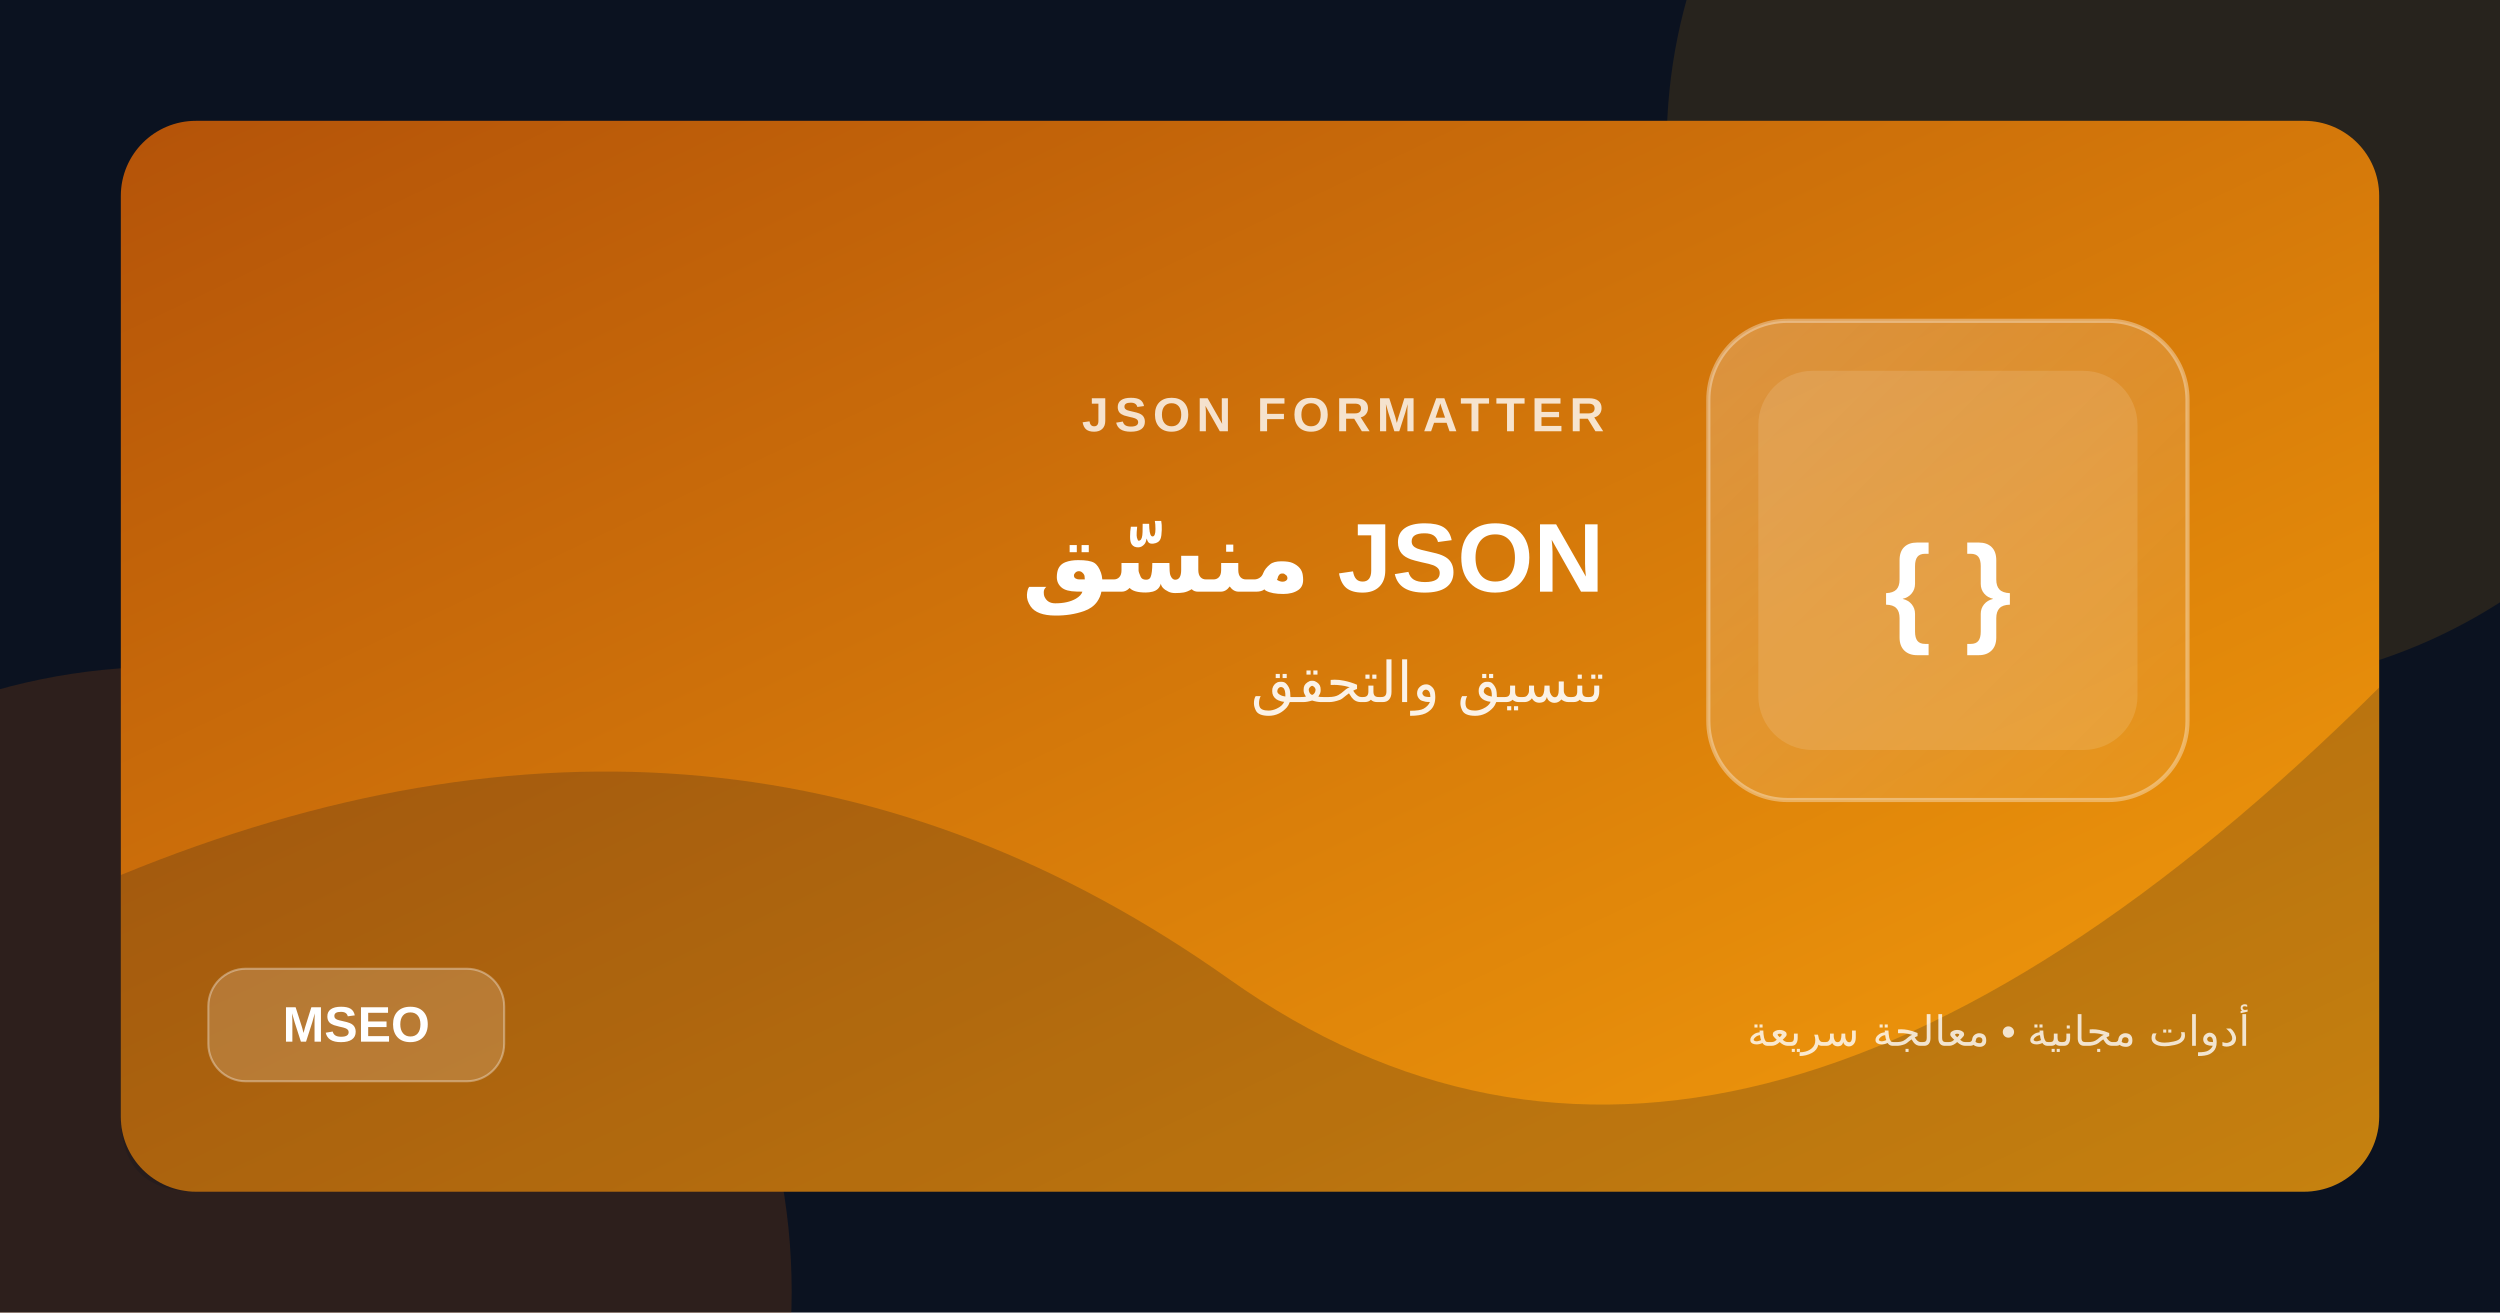
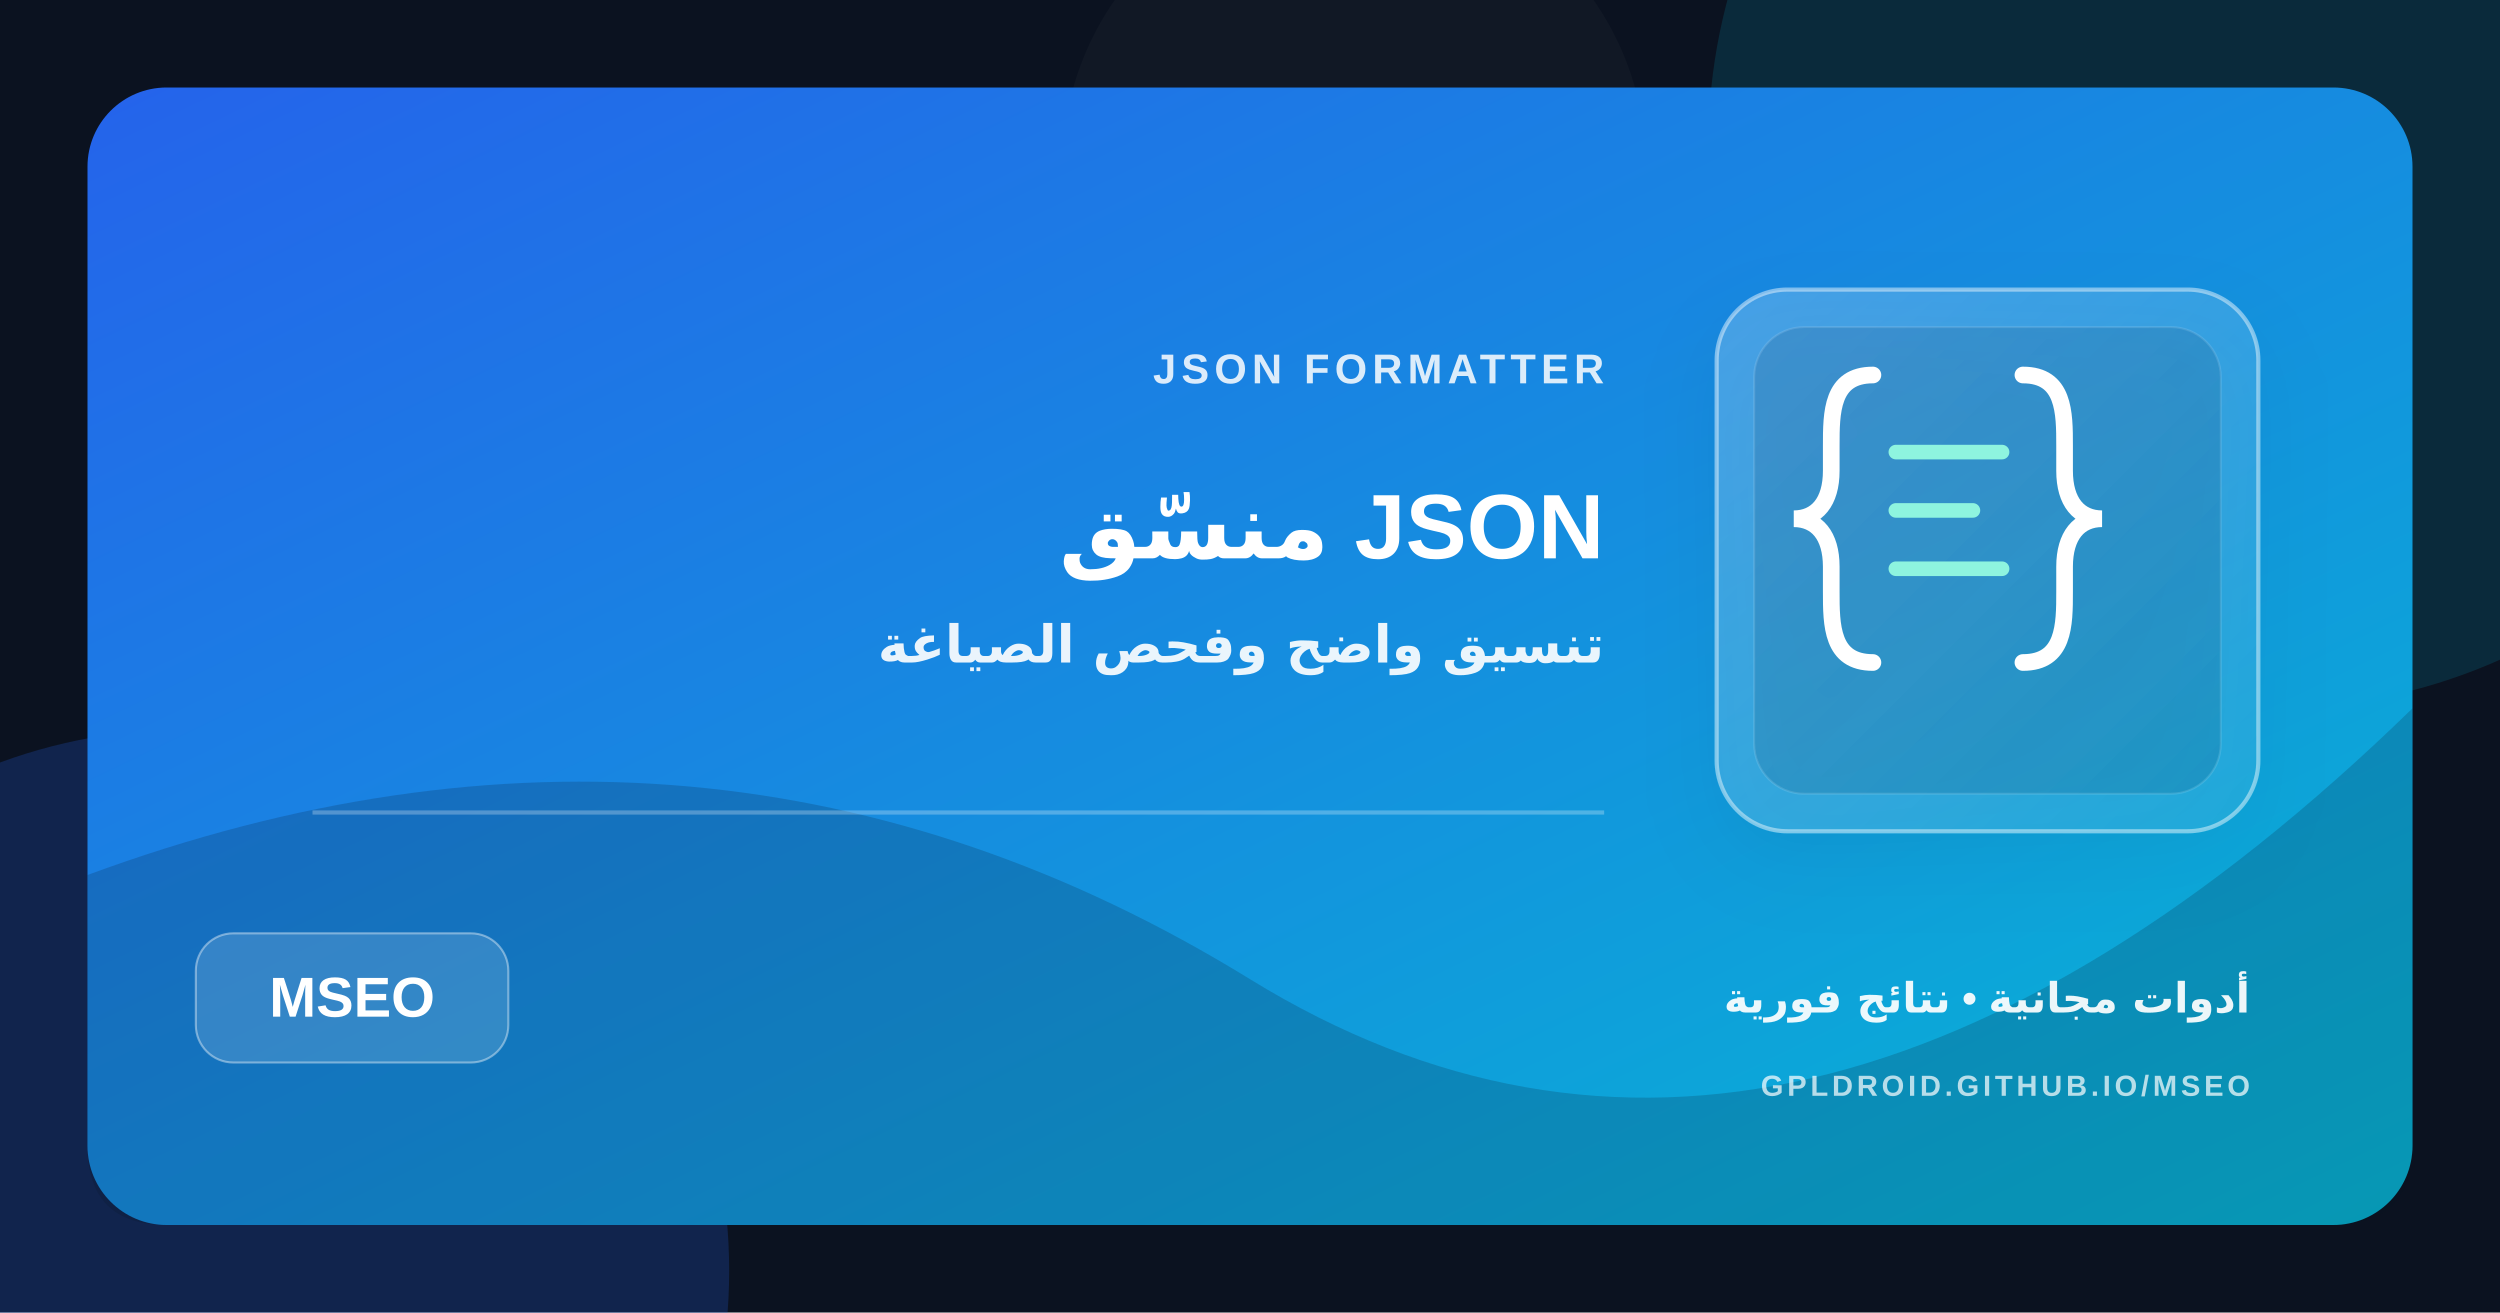
<svg xmlns="http://www.w3.org/2000/svg" width="1200" height="630" viewBox="0 0 1200 630" role="img" aria-labelledby="title desc">
  <defs>
    <linearGradient id="bg" x1="0" y1="0" x2="1" y2="1">
-       <stop offset="0" stop-color="#b45309" />
-       <stop offset="1" stop-color="#f59e0b" />
+       <stop offset="0" stop-color="#2563eb" />
+       <stop offset="1" stop-color="#06b6d4" />
    </linearGradient>
-     <linearGradient id="panel" x1="0" y1="0" x2="1" y2="1">
-       <stop offset="0" stop-color="#ffffff" stop-opacity=".22" />
-       <stop offset="1" stop-color="#ffffff" stop-opacity=".06" />
+     <linearGradient id="glass" x1="0" y1="0" x2="1" y2="1">
+       <stop offset="0" stop-color="#fff" stop-opacity=".2" />
+       <stop offset="1" stop-color="#fff" stop-opacity=".06" />
    </linearGradient>
+     <filter id="shadow" x="-30%" y="-30%" width="160%" height="170%">
+       <feDropShadow dx="0" dy="16" stdDeviation="18" flood-color="#020617" flood-opacity=".26" />
+     </filter>
  </defs>
  <rect width="1200" height="630" fill="#0b1220" />
-   <circle cx="1060" cy="70" r="260" fill="#f59e0b" opacity=".12" />
-   <circle cx="80" cy="620" r="300" fill="#b45309" opacity=".2" />
-   <rect x="58" y="58" width="1084" height="514" rx="36" fill="url(#bg)" />
-   <path d="M58 420 Q350 300 590 470 T1142 330 V536 Q1142 572 1106 572 H94 Q58 572 58 536Z" fill="#08111f" opacity=".2" />
-   <rect x="820" y="154" width="230" height="230" rx="38" fill="url(#panel)" stroke="#fff" stroke-opacity=".35" stroke-width="2" />
-   <rect x="844" y="178" width="182" height="182" rx="26" fill="#fff" fill-opacity=".12" />
-   <text x="935" y="286" text-anchor="middle" dominant-baseline="middle" font-family="Cairo,Arial,sans-serif" font-size="58" font-weight="800" fill="#fff">{ }</text>
-   <text x="770" y="207" text-anchor="end" font-family="Cairo,Arial,sans-serif" font-size="23" font-weight="700" letter-spacing="3" fill="#fff" opacity=".8">JSON FORMATTER</text>
-   <text x="770" y="284" text-anchor="end" font-family="Cairo,Arial,sans-serif" font-size="47" font-weight="800" fill="#fff">منسّق JSON</text>
-   <text x="770" y="337" text-anchor="end" font-family="Cairo,Arial,sans-serif" font-size="27" font-weight="500" fill="#fff" opacity=".9">تنسيق والتحقق</text>
-   <rect x="100" y="465" width="142" height="54" rx="18" fill="#fff" fill-opacity=".16" stroke="#fff" stroke-opacity=".35" />
-   <text x="171" y="500" text-anchor="middle" font-family="Arial,sans-serif" font-size="24" font-weight="800" fill="#fff">MSEO</text>
-   <text x="1080" y="502" text-anchor="end" font-family="Cairo,Arial,sans-serif" font-size="20" fill="#fff" opacity=".8">أدوات مجانية • معالجة سريعة</text>
+   <circle cx="1090" cy="70" r="270" fill="#06b6d4" opacity=".15" />
+   <circle cx="90" cy="610" r="260" fill="#2563eb" opacity=".22" />
+   <circle cx="650" cy="80" r="140" fill="#fff" opacity=".025" />
+   <rect x="42" y="42" width="1116" height="546" rx="38" fill="url(#bg)" />
+   <path d="M42 420Q340 310 600 470T1158 340V550Q1158 588 1120 588H80Q42 588 42 550Z" fill="#06101f" opacity=".18" />
+   <g filter="url(#shadow)">
+     <rect x="824" y="139" width="260" height="260" rx="34" fill="url(#glass)" stroke="#fff" stroke-opacity=".45" stroke-width="2" />
+     <rect x="842" y="157" width="224" height="224" rx="24" fill="#07111f" fill-opacity=".1" stroke="#fff" stroke-opacity=".12" />
+   </g>
+   <g>
+     <path d="M899 180c-20 0-20 18-20 34v12c0 15-7 23-18 23 11 0 18 8 18 23v12c0 16 0 34 20 34M971 180c20 0 20 18 20 34v12c0 15 7 23 18 23-11 0-18 8-18 23v12c0 16 0 34-20 34" fill="none" stroke="#fff" stroke-width="8" stroke-linecap="round" />
+     <path d="M910 217h51M910 245h37M910 273h51" stroke="#8ef4df" stroke-width="7" stroke-linecap="round" />
+   </g>
+   <text x="770" y="184" text-anchor="end" font-family="Arial,sans-serif" font-size="20" font-weight="800" letter-spacing="2.5" fill="#fff" opacity=".84">JSON FORMATTER</text>
+   <text x="770" y="268" text-anchor="end" font-family="Cairo,Arial,sans-serif" font-size="44" font-weight="900" fill="#fff">منسّق JSON</text>
+   <text x="770" y="318" text-anchor="end" font-family="Cairo,Arial,sans-serif" font-size="25" font-weight="600" fill="#fff" opacity=".91">تنسيق واضح وفحص الصياغة</text>
+   <path d="M150 390h620" stroke="#fff" stroke-opacity=".26" stroke-width="2" />
+   <rect x="94" y="448" width="150" height="62" rx="18" fill="#fff" fill-opacity=".14" stroke="#fff" stroke-opacity=".4" />
+   <text x="169" y="488" text-anchor="middle" font-family="Arial,sans-serif" font-size="27" font-weight="900" fill="#fff">MSEO</text>
+   <text x="1080" y="486" text-anchor="end" font-family="Cairo,Arial,sans-serif" font-size="20" font-weight="700" fill="#fff" opacity=".92">أدوات مجانية • نتائج فورية</text>
+   <text x="1080" y="526" text-anchor="end" font-family="Arial,sans-serif" font-size="14" font-weight="700" letter-spacing="1.8" fill="#fff" opacity=".7">GPLDROID.GITHUB.IO/MSEO</text>
</svg>
